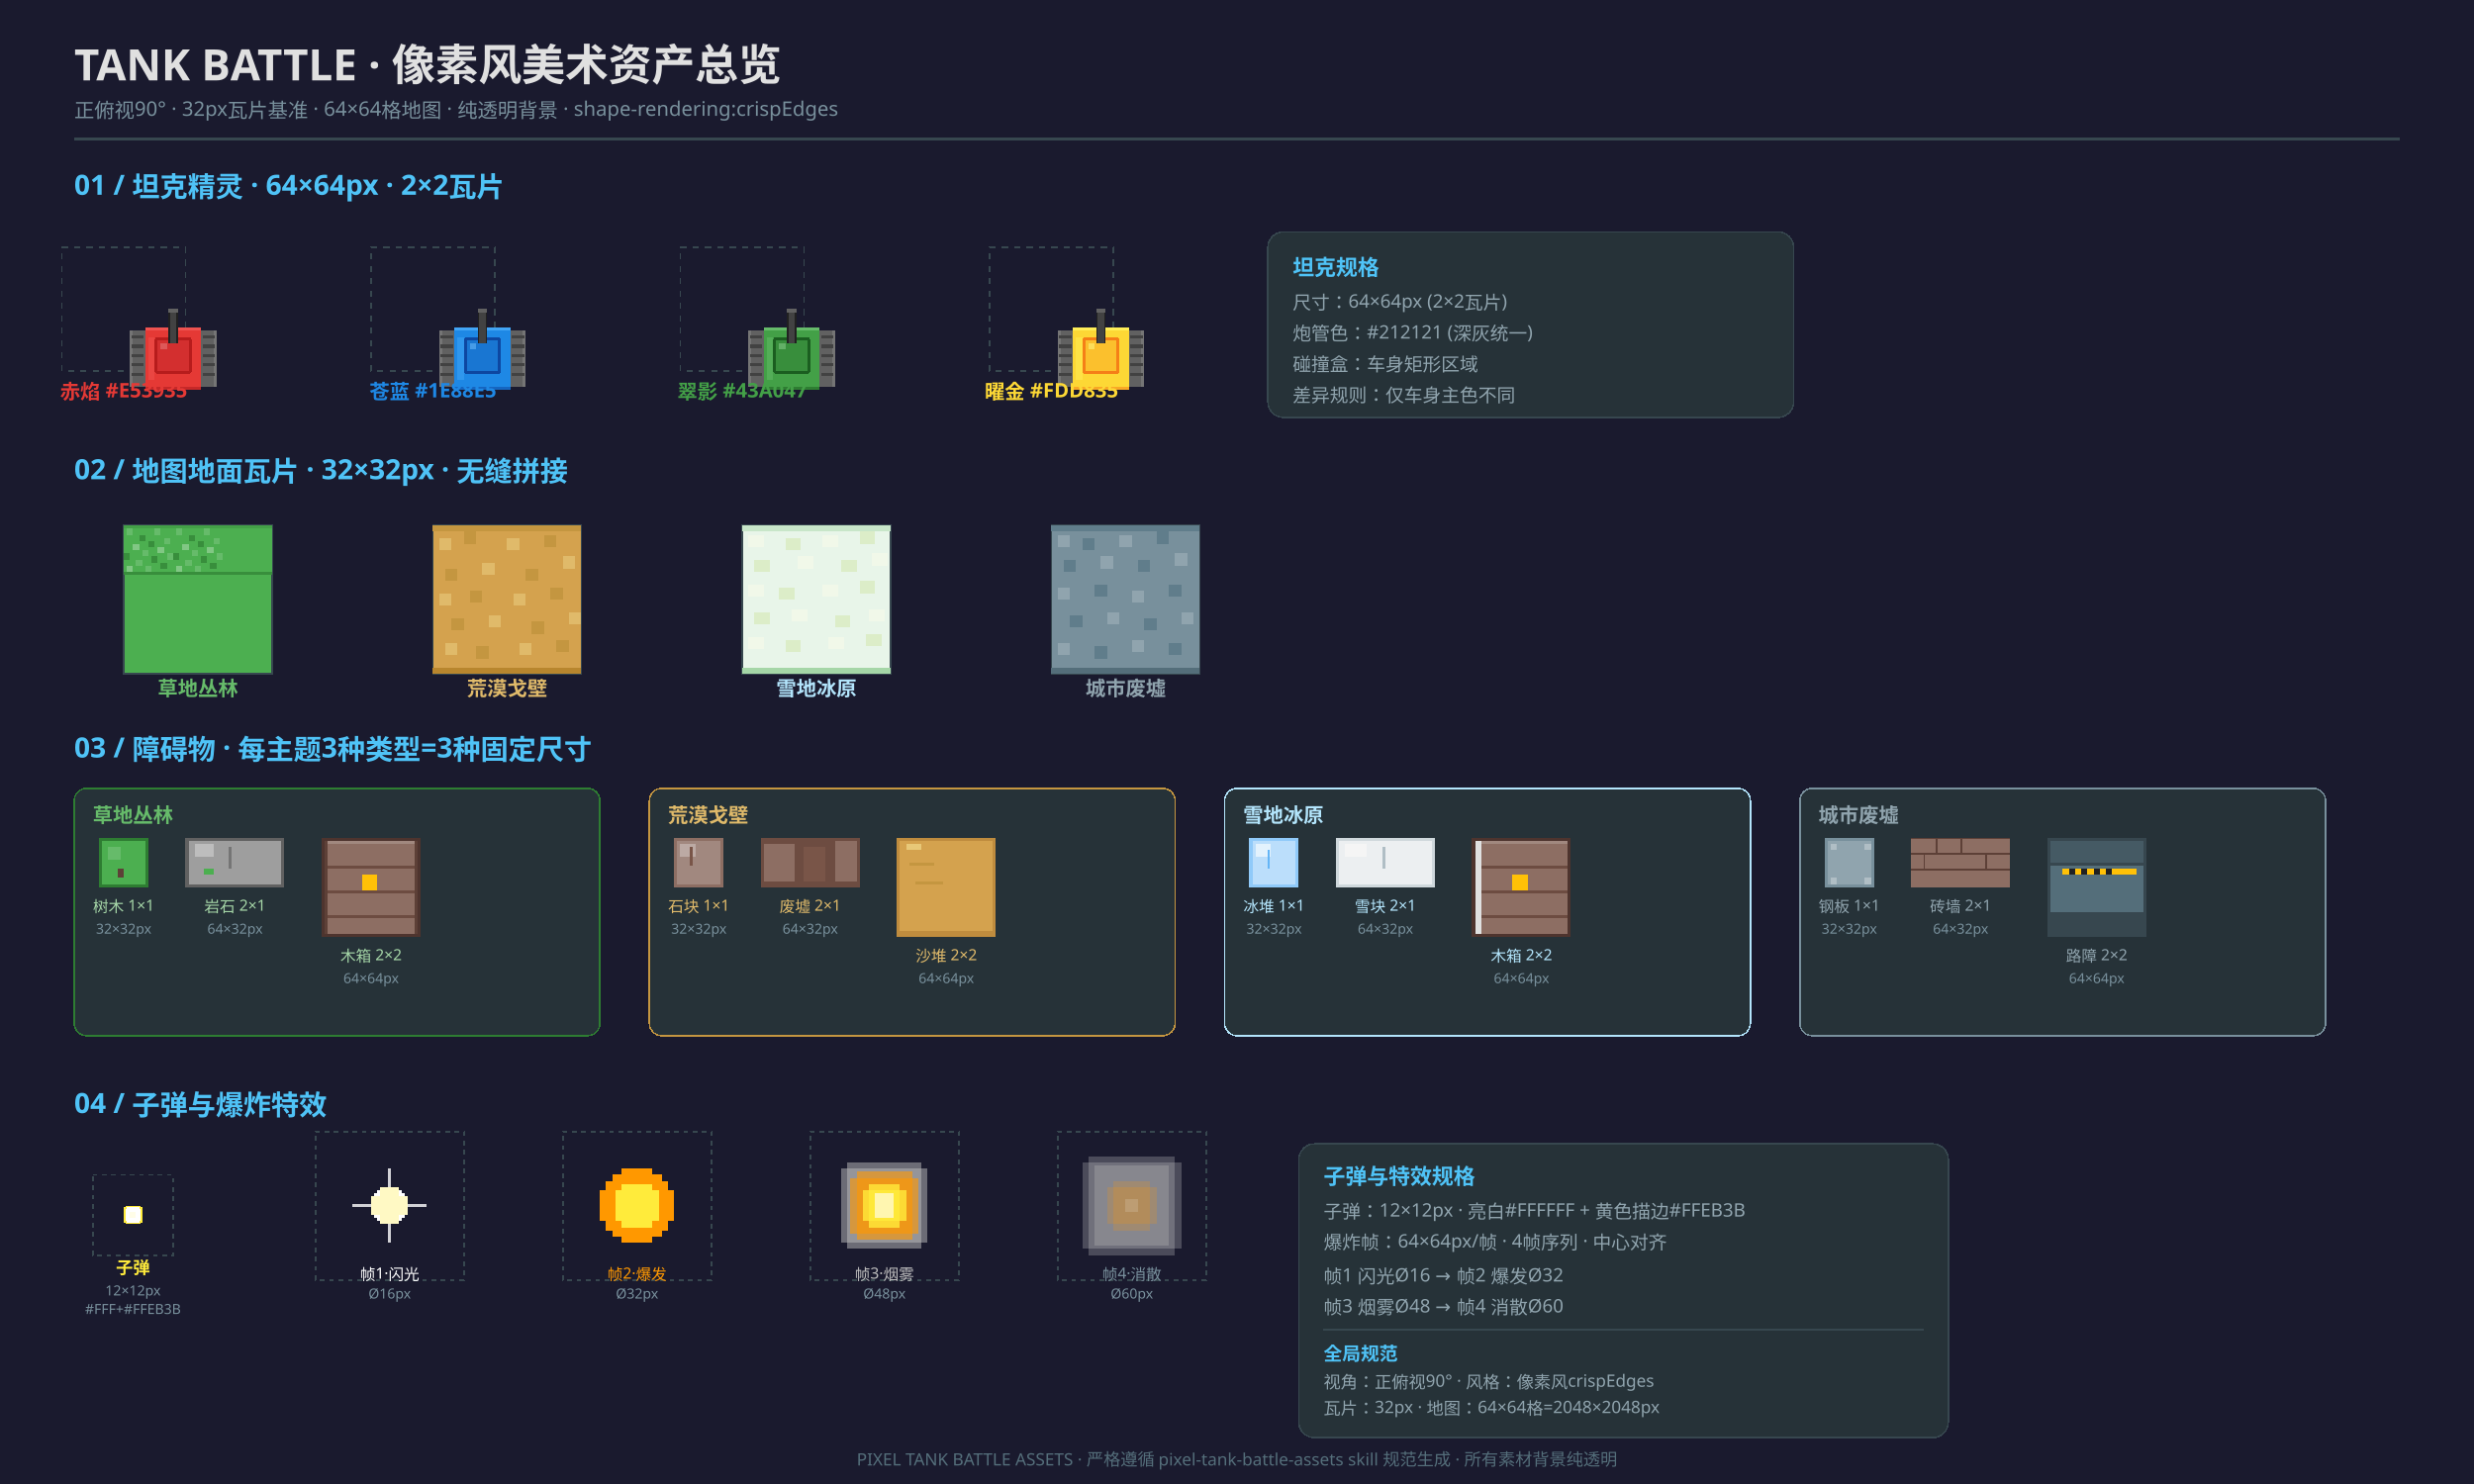
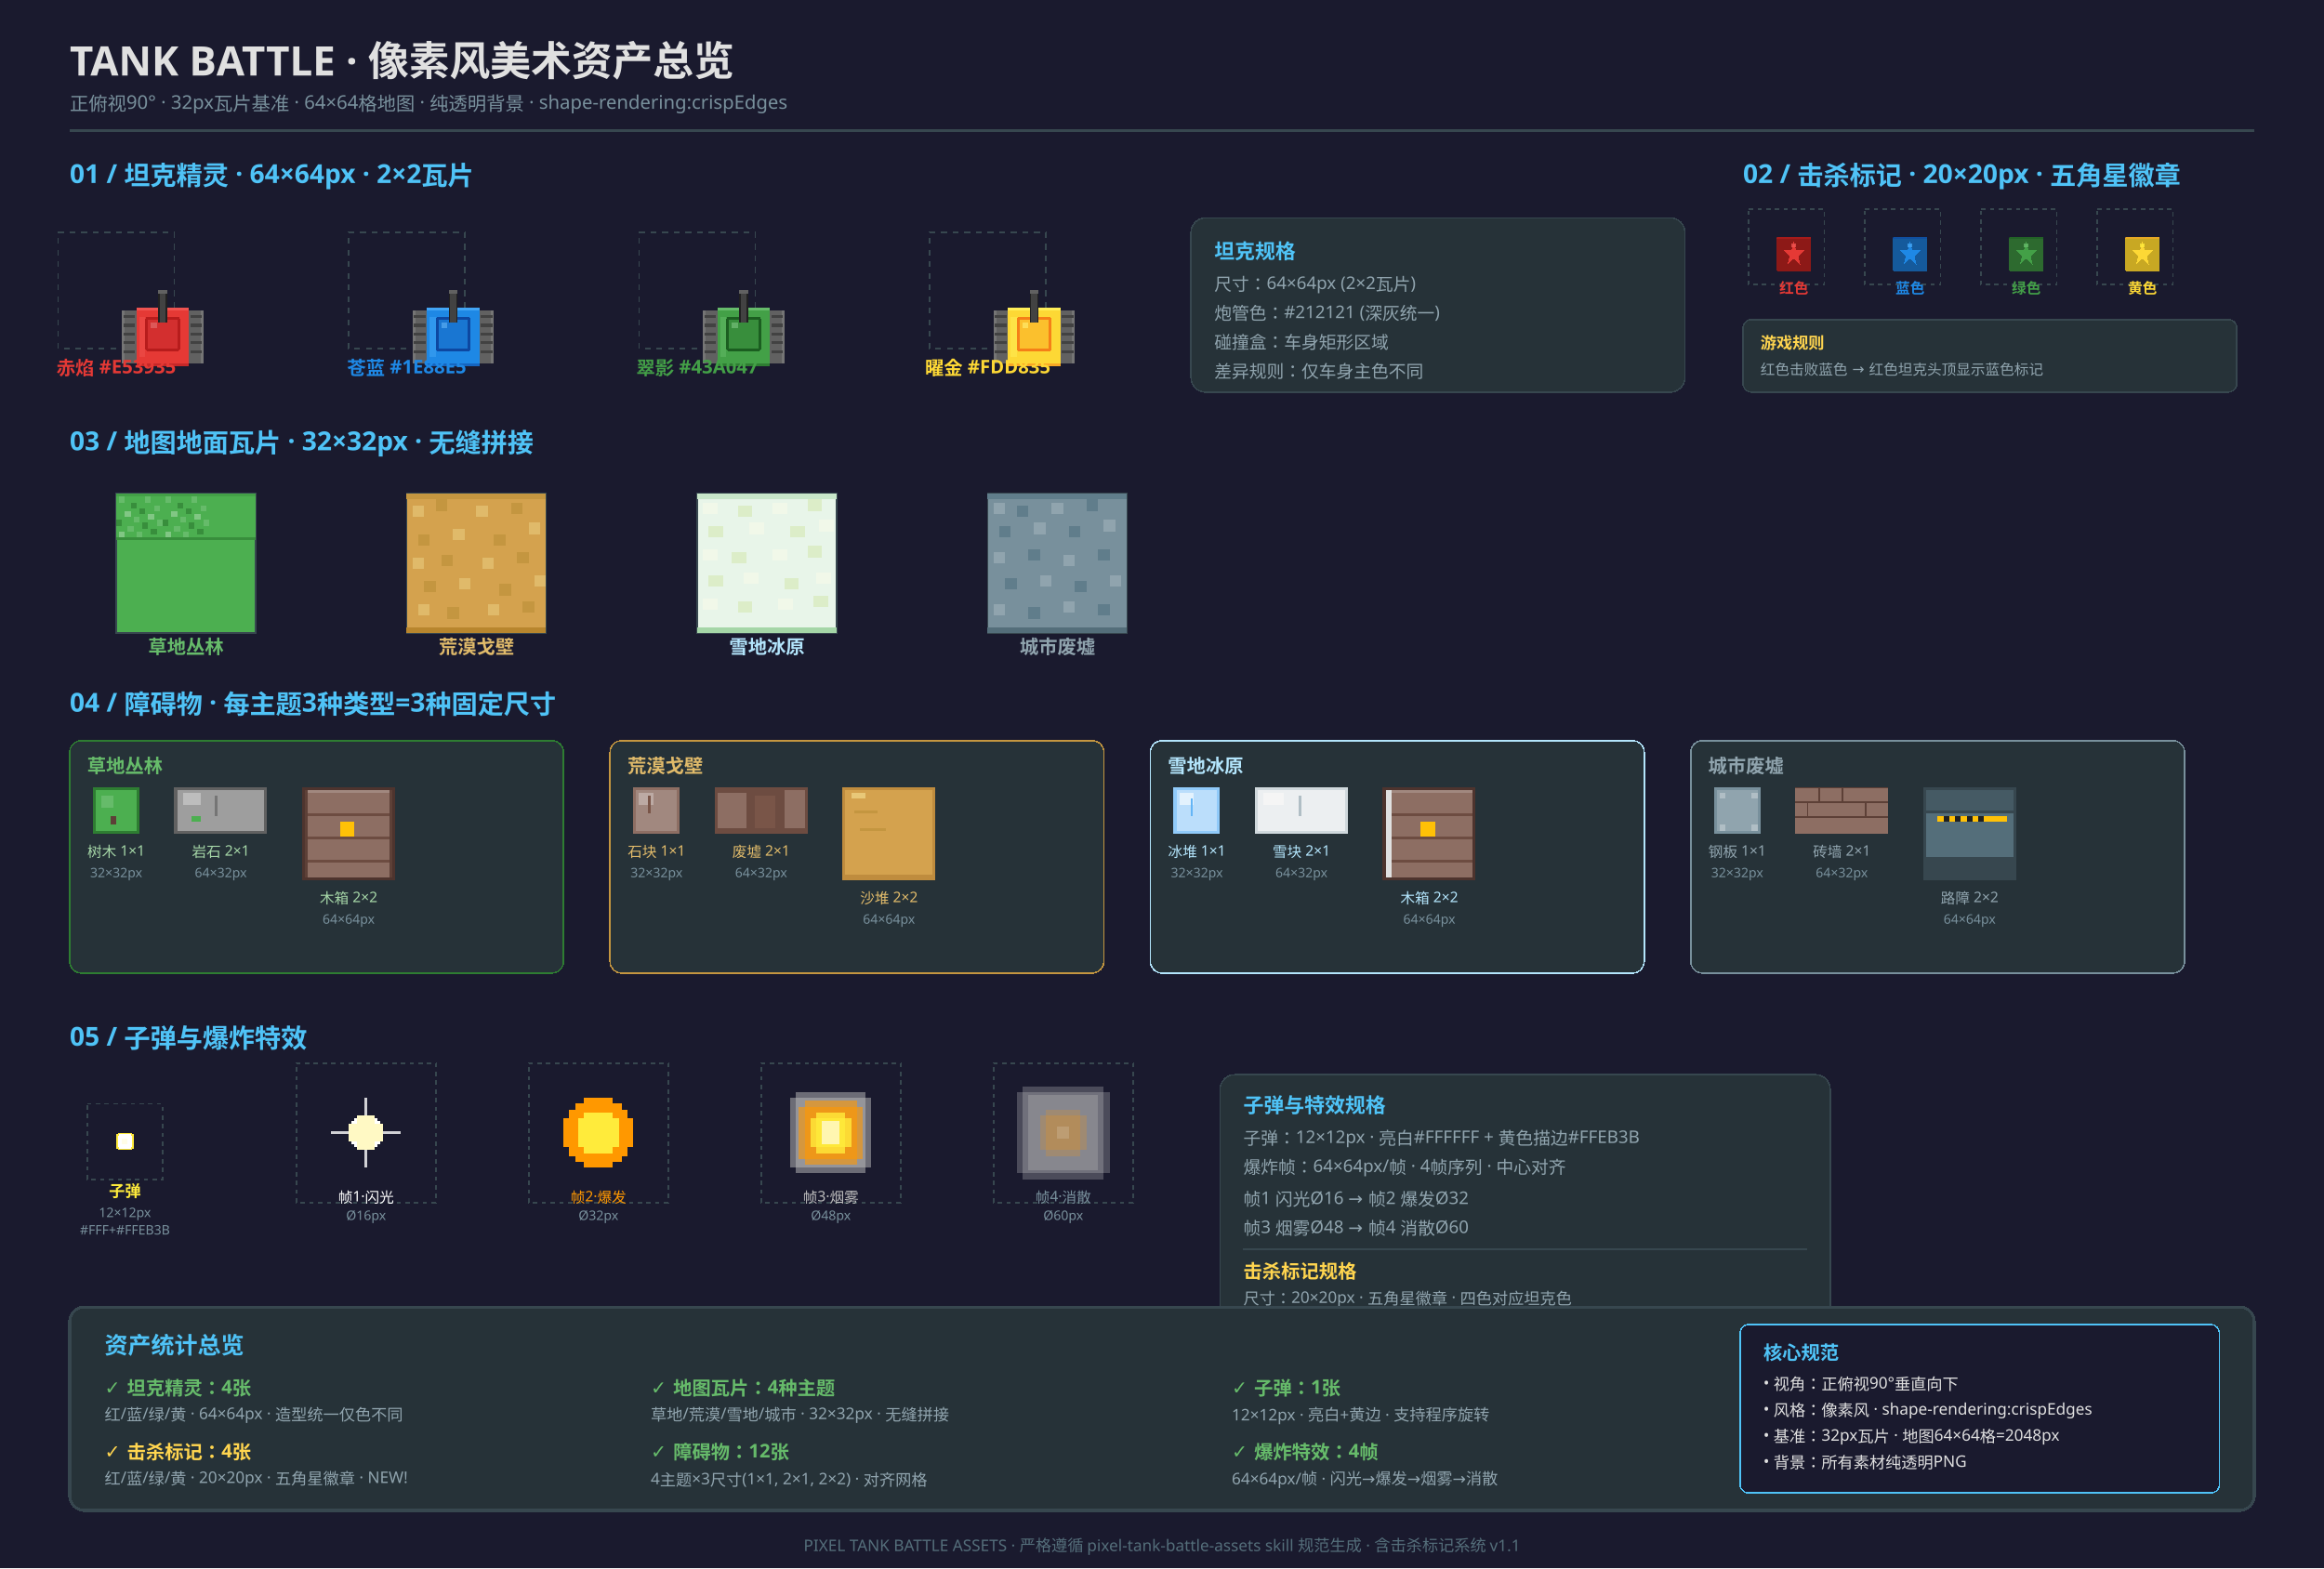
- <svg xmlns="http://www.w3.org/2000/svg" width="1600" height="960" viewBox="0 0 1600 960" font-family="PingFang SC,Microsoft YaHei,sans-serif" shape-rendering="crispEdges">
+ <svg xmlns="http://www.w3.org/2000/svg" width="1600" height="1080" viewBox="0 0 1600 1080" font-family="PingFang SC,Microsoft YaHei,sans-serif" shape-rendering="crispEdges">
  <defs>
    <pattern id="checker" width="32" height="32" patternUnits="userSpaceOnUse">
      <rect width="16" height="16" fill="#1a1a2e" opacity="0.15" />
      <rect x="16" y="16" width="16" height="16" fill="#1a1a2e" opacity="0.15" />
    </pattern>
  </defs>
-   <rect width="1600" height="960" fill="#1a1a2e" />
-   <rect width="1600" height="960" fill="url(#checker)" />
+   <rect width="1600" height="1080" fill="#1a1a2e" />
+   <rect width="1600" height="1080" fill="url(#checker)" />
  <text x="48" y="52" fill="#e0e0e0" font-size="28" font-weight="700">TANK BATTLE · 像素风美术资产总览</text>
  <text x="48" y="76" fill="#78909C" font-size="13">正俯视90° · 32px瓦片基准 · 64×64格地图 · 纯透明背景 · shape-rendering:crispEdges</text>
  <line x1="48" y1="90" x2="1552" y2="90" stroke="#37474F" stroke-width="2" />
  <text x="48" y="126" fill="#4FC3F7" font-size="18" font-weight="700">01 / 坦克精灵 · 64×64px · 2×2瓦片</text>
  <g transform="translate(80,200)">
    <rect x="-40" y="-40" width="80" height="80" fill="none" stroke="#37474F" stroke-width="1" stroke-dasharray="4,4" />
    <rect x="4" y="14" width="10" height="36" fill="#616161" />
    <rect x="4" y="14" width="2" height="36" fill="#757575" />
    <rect x="5" y="17" width="8" height="2" fill="#424242" />
    <rect x="5" y="23" width="8" height="2" fill="#424242" />
    <rect x="5" y="29" width="8" height="2" fill="#424242" />
    <rect x="5" y="35" width="8" height="2" fill="#424242" />
    <rect x="5" y="41" width="8" height="2" fill="#424242" />
    <rect x="50" y="14" width="10" height="36" fill="#616161" />
    <rect x="58" y="14" width="2" height="36" fill="#757575" />
    <rect x="51" y="17" width="8" height="2" fill="#424242" />
    <rect x="51" y="23" width="8" height="2" fill="#424242" />
    <rect x="51" y="29" width="8" height="2" fill="#424242" />
    <rect x="51" y="35" width="8" height="2" fill="#424242" />
    <rect x="51" y="41" width="8" height="2" fill="#424242" />
    <rect x="14" y="12" width="36" height="40" fill="#E53935" />
    <rect x="14" y="12" width="36" height="2" fill="#EF5350" />
    <rect x="14" y="50" width="36" height="2" fill="#C62828" />
    <rect x="16" y="18" width="4" height="28" fill="#EF5350" opacity="0.5" />
    <rect x="20" y="18" width="24" height="24" fill="#B71C1C" rx="2" />
    <rect x="22" y="20" width="20" height="20" fill="#D32F2F" />
    <rect x="24" y="22" width="4" height="4" fill="#E57373" opacity="0.6" />
    <rect x="29" y="0" width="6" height="22" fill="#212121" />
    <rect x="30" y="0" width="4" height="22" fill="#424242" />
    <rect x="29" y="0" width="6" height="2" fill="#616161" />
    <text x="0" y="58" text-anchor="middle" fill="#E53935" font-size="13" font-weight="700">赤焰 #E53935</text>
  </g>
  <g transform="translate(280,200)">
    <rect x="-40" y="-40" width="80" height="80" fill="none" stroke="#37474F" stroke-width="1" stroke-dasharray="4,4" />
    <rect x="4" y="14" width="10" height="36" fill="#616161" />
    <rect x="4" y="14" width="2" height="36" fill="#757575" />
    <rect x="5" y="17" width="8" height="2" fill="#424242" />
    <rect x="5" y="23" width="8" height="2" fill="#424242" />
    <rect x="5" y="29" width="8" height="2" fill="#424242" />
    <rect x="5" y="35" width="8" height="2" fill="#424242" />
    <rect x="5" y="41" width="8" height="2" fill="#424242" />
    <rect x="50" y="14" width="10" height="36" fill="#616161" />
    <rect x="58" y="14" width="2" height="36" fill="#757575" />
    <rect x="51" y="17" width="8" height="2" fill="#424242" />
    <rect x="51" y="23" width="8" height="2" fill="#424242" />
    <rect x="51" y="29" width="8" height="2" fill="#424242" />
    <rect x="51" y="35" width="8" height="2" fill="#424242" />
    <rect x="51" y="41" width="8" height="2" fill="#424242" />
    <rect x="14" y="12" width="36" height="40" fill="#1E88E5" />
    <rect x="14" y="12" width="36" height="2" fill="#42A5F5" />
    <rect x="14" y="50" width="36" height="2" fill="#1565C0" />
    <rect x="16" y="18" width="4" height="28" fill="#42A5F5" opacity="0.5" />
    <rect x="20" y="18" width="24" height="24" fill="#0D47A1" rx="2" />
    <rect x="22" y="20" width="20" height="20" fill="#1976D2" />
    <rect x="24" y="22" width="4" height="4" fill="#64B5F6" opacity="0.6" />
    <rect x="29" y="0" width="6" height="22" fill="#212121" />
    <rect x="30" y="0" width="4" height="22" fill="#424242" />
    <rect x="29" y="0" width="6" height="2" fill="#616161" />
    <text x="0" y="58" text-anchor="middle" fill="#1E88E5" font-size="13" font-weight="700">苍蓝 #1E88E5</text>
  </g>
  <g transform="translate(480,200)">
    <rect x="-40" y="-40" width="80" height="80" fill="none" stroke="#37474F" stroke-width="1" stroke-dasharray="4,4" />
    <rect x="4" y="14" width="10" height="36" fill="#616161" />
    <rect x="4" y="14" width="2" height="36" fill="#757575" />
    <rect x="5" y="17" width="8" height="2" fill="#424242" />
    <rect x="5" y="23" width="8" height="2" fill="#424242" />
    <rect x="5" y="29" width="8" height="2" fill="#424242" />
    <rect x="5" y="35" width="8" height="2" fill="#424242" />
    <rect x="5" y="41" width="8" height="2" fill="#424242" />
    <rect x="50" y="14" width="10" height="36" fill="#616161" />
    <rect x="58" y="14" width="2" height="36" fill="#757575" />
    <rect x="51" y="17" width="8" height="2" fill="#424242" />
    <rect x="51" y="23" width="8" height="2" fill="#424242" />
    <rect x="51" y="29" width="8" height="2" fill="#424242" />
    <rect x="51" y="35" width="8" height="2" fill="#424242" />
    <rect x="51" y="41" width="8" height="2" fill="#424242" />
    <rect x="14" y="12" width="36" height="40" fill="#43A047" />
    <rect x="14" y="12" width="36" height="2" fill="#66BB6A" />
    <rect x="14" y="50" width="36" height="2" fill="#2E7D32" />
    <rect x="16" y="18" width="4" height="28" fill="#66BB6A" opacity="0.5" />
    <rect x="20" y="18" width="24" height="24" fill="#1B5E20" rx="2" />
    <rect x="22" y="20" width="20" height="20" fill="#388E3C" />
    <rect x="24" y="22" width="4" height="4" fill="#81C784" opacity="0.6" />
    <rect x="29" y="0" width="6" height="22" fill="#212121" />
    <rect x="30" y="0" width="4" height="22" fill="#424242" />
    <rect x="29" y="0" width="6" height="2" fill="#616161" />
    <text x="0" y="58" text-anchor="middle" fill="#43A047" font-size="13" font-weight="700">翠影 #43A047</text>
  </g>
  <g transform="translate(680,200)">
    <rect x="-40" y="-40" width="80" height="80" fill="none" stroke="#37474F" stroke-width="1" stroke-dasharray="4,4" />
    <rect x="4" y="14" width="10" height="36" fill="#616161" />
    <rect x="4" y="14" width="2" height="36" fill="#757575" />
    <rect x="5" y="17" width="8" height="2" fill="#424242" />
    <rect x="5" y="23" width="8" height="2" fill="#424242" />
    <rect x="5" y="29" width="8" height="2" fill="#424242" />
    <rect x="5" y="35" width="8" height="2" fill="#424242" />
    <rect x="5" y="41" width="8" height="2" fill="#424242" />
    <rect x="50" y="14" width="10" height="36" fill="#616161" />
    <rect x="58" y="14" width="2" height="36" fill="#757575" />
    <rect x="51" y="17" width="8" height="2" fill="#424242" />
    <rect x="51" y="23" width="8" height="2" fill="#424242" />
    <rect x="51" y="29" width="8" height="2" fill="#424242" />
    <rect x="51" y="35" width="8" height="2" fill="#424242" />
    <rect x="51" y="41" width="8" height="2" fill="#424242" />
    <rect x="14" y="12" width="36" height="40" fill="#FDD835" />
    <rect x="14" y="12" width="36" height="2" fill="#FFEE58" />
    <rect x="14" y="50" width="36" height="2" fill="#F9A825" />
    <rect x="16" y="18" width="4" height="28" fill="#FFEE58" opacity="0.5" />
    <rect x="20" y="18" width="24" height="24" fill="#F57F17" rx="2" />
    <rect x="22" y="20" width="20" height="20" fill="#FBC02D" />
    <rect x="24" y="22" width="4" height="4" fill="#FFF176" opacity="0.6" />
    <rect x="29" y="0" width="6" height="22" fill="#212121" />
    <rect x="30" y="0" width="4" height="22" fill="#424242" />
    <rect x="29" y="0" width="6" height="2" fill="#616161" />
    <text x="0" y="58" text-anchor="middle" fill="#FDD835" font-size="13" font-weight="700">曜金 #FDD835</text>
  </g>
  <g transform="translate(820,150)">
    <rect width="340" height="120" rx="10" fill="#263238" stroke="#37474F" />
    <text x="16" y="28" fill="#4FC3F7" font-size="14" font-weight="700">坦克规格</text>
    <text x="16" y="50" fill="#90A4AE" font-size="12">尺寸：64×64px (2×2瓦片)</text>
    <text x="16" y="70" fill="#90A4AE" font-size="12">炮管色：#212121 (深灰统一)</text>
    <text x="16" y="90" fill="#90A4AE" font-size="12">碰撞盒：车身矩形区域</text>
    <text x="16" y="110" fill="#90A4AE" font-size="12">差异规则：仅车身主色不同</text>
  </g>
-   <text x="48" y="310" fill="#4FC3F7" font-size="18" font-weight="700">02 / 地图地面瓦片 · 32×32px · 无缝拼接</text>
+   <text x="1200" y="126" fill="#4FC3F7" font-size="18" font-weight="700">02 / 击杀标记 · 20×20px · 五角星徽章</text>
+   <g transform="translate(1220,160)">
+     <rect x="-16" y="-16" width="52" height="52" fill="none" stroke="#37474F" stroke-width="1" stroke-dasharray="3,3" />
+     <g transform="scale(1.5)">
+       <rect x="2" y="2" width="16" height="16" fill="#8D1917" rx="1" />
+       <polygon points="10,4 11,8 15,8 12,11 13,15 10,12 7,15 8,11 5,8 9,8" fill="#E53935" />
+       <rect x="9" y="5" width="2" height="2" fill="#EF5350" opacity="0.8" />
+       <rect x="2" y="2" width="16" height="1" fill="#B71C1C" opacity="0.6" />
+     </g>
+     <text x="15" y="42" text-anchor="middle" fill="#E53935" font-size="10" font-weight="700">红色</text>
+   </g>
+   <g transform="translate(1300,160)">
+     <rect x="-16" y="-16" width="52" height="52" fill="none" stroke="#37474F" stroke-width="1" stroke-dasharray="3,3" />
+     <g transform="scale(1.5)">
+       <rect x="2" y="2" width="16" height="16" fill="#155A9C" rx="1" />
+       <polygon points="10,4 11,8 15,8 12,11 13,15 10,12 7,15 8,11 5,8 9,8" fill="#1E88E5" />
+       <rect x="9" y="5" width="2" height="2" fill="#42A5F5" opacity="0.8" />
+       <rect x="2" y="2" width="16" height="1" fill="#0D47A1" opacity="0.6" />
+     </g>
+     <text x="15" y="42" text-anchor="middle" fill="#1E88E5" font-size="10" font-weight="700">蓝色</text>
+   </g>
+   <g transform="translate(1380,160)">
+     <rect x="-16" y="-16" width="52" height="52" fill="none" stroke="#37474F" stroke-width="1" stroke-dasharray="3,3" />
+     <g transform="scale(1.5)">
+       <rect x="2" y="2" width="16" height="16" fill="#2D6A2F" rx="1" />
+       <polygon points="10,4 11,8 15,8 12,11 13,15 10,12 7,15 8,11 5,8 9,8" fill="#43A047" />
+       <rect x="9" y="5" width="2" height="2" fill="#66BB6A" opacity="0.8" />
+       <rect x="2" y="2" width="16" height="1" fill="#1B5E20" opacity="0.6" />
+     </g>
+     <text x="15" y="42" text-anchor="middle" fill="#43A047" font-size="10" font-weight="700">绿色</text>
+   </g>
+   <g transform="translate(1460,160)">
+     <rect x="-16" y="-16" width="52" height="52" fill="none" stroke="#37474F" stroke-width="1" stroke-dasharray="3,3" />
+     <g transform="scale(1.5)">
+       <rect x="2" y="2" width="16" height="16" fill="#C8A823" rx="1" />
+       <polygon points="10,4 11,8 15,8 12,11 13,15 10,12 7,15 8,11 5,8 9,8" fill="#FDD835" />
+       <rect x="9" y="5" width="2" height="2" fill="#FFEB3B" opacity="0.8" />
+       <rect x="2" y="2" width="16" height="1" fill="#F9A825" opacity="0.6" />
+     </g>
+     <text x="15" y="42" text-anchor="middle" fill="#FDD835" font-size="10" font-weight="700">黄色</text>
+   </g>
+   <g transform="translate(1200,220)">
+     <rect width="340" height="50" rx="6" fill="#263238" stroke="#37474F" />
+     <text x="12" y="20" fill="#FFD54F" font-size="11" font-weight="700">游戏规则</text>
+     <text x="12" y="38" fill="#90A4AE" font-size="10">红色击败蓝色 → 红色坦克头顶显示蓝色标记</text>
+   </g>
+   <text x="48" y="310" fill="#4FC3F7" font-size="18" font-weight="700">03 / 地图地面瓦片 · 32×32px · 无缝拼接</text>
  <g transform="translate(80,340)">
    <rect width="96" height="96" fill="#4CAF50" stroke="#37474F" stroke-width="1" />
    <rect x="0" y="0" width="32" height="32" fill="#4CAF50" />
    <rect x="0" y="0" width="32" height="2" fill="#43A047" />
    <rect x="0" y="30" width="32" height="2" fill="#388E3C" />
    <rect x="2" y="2" width="4" height="4" fill="#66BB6A" />
    <rect x="10" y="6" width="4" height="4" fill="#388E3C" />
    <rect x="20" y="2" width="4" height="4" fill="#66BB6A" />
    <rect x="6" y="12" width="4" height="4" fill="#81C784" />
    <rect x="16" y="10" width="4" height="4" fill="#388E3C" />
    <rect x="26" y="8" width="4" height="4" fill="#66BB6A" />
    <rect x="0" y="18" width="4" height="4" fill="#388E3C" />
    <rect x="12" y="16" width="4" height="4" fill="#66BB6A" />
    <rect x="22" y="14" width="4" height="4" fill="#81C784" />
    <rect x="8" y="22" width="4" height="4" fill="#66BB6A" />
    <rect x="18" y="20" width="4" height="4" fill="#388E3C" />
    <rect x="28" y="18" width="4" height="4" fill="#66BB6A" />
    <rect x="2" y="26" width="4" height="4" fill="#81C784" />
    <rect x="14" y="26" width="4" height="4" fill="#66BB6A" />
    <rect x="24" y="24" width="4" height="4" fill="#388E3C" />
    <rect x="32" y="0" width="32" height="32" fill="#4CAF50" />
    <rect x="32" y="0" width="32" height="2" fill="#43A047" />
    <rect x="32" y="30" width="32" height="2" fill="#388E3C" />
    <rect x="34" y="2" width="4" height="4" fill="#66BB6A" />
    <rect x="42" y="6" width="4" height="4" fill="#388E3C" />
    <rect x="52" y="2" width="4" height="4" fill="#66BB6A" />
    <rect x="38" y="12" width="4" height="4" fill="#81C784" />
    <rect x="48" y="10" width="4" height="4" fill="#388E3C" />
    <rect x="58" y="8" width="4" height="4" fill="#66BB6A" />
    <rect x="32" y="18" width="4" height="4" fill="#388E3C" />
    <rect x="44" y="16" width="4" height="4" fill="#66BB6A" />
    <rect x="54" y="14" width="4" height="4" fill="#81C784" />
    <rect x="40" y="22" width="4" height="4" fill="#66BB6A" />
    <rect x="50" y="20" width="4" height="4" fill="#388E3C" />
    <rect x="60" y="18" width="4" height="4" fill="#66BB6A" />
    <rect x="34" y="26" width="4" height="4" fill="#81C784" />
    <rect x="46" y="26" width="4" height="4" fill="#66BB6A" />
    <rect x="56" y="24" width="4" height="4" fill="#388E3C" />
    <rect x="64" y="0" width="32" height="32" fill="#4CAF50" />
    <rect x="64" y="0" width="32" height="2" fill="#43A047" />
    <rect x="64" y="30" width="32" height="2" fill="#388E3C" />
    <text x="48" y="110" text-anchor="middle" fill="#66BB6A" font-size="13" font-weight="700">草地丛林</text>
  </g>
  <g transform="translate(280,340)">
    <rect width="96" height="96" fill="#D4A24E" stroke="#37474F" stroke-width="1" />
    <rect x="0" y="0" width="96" height="4" fill="#C49640" />
    <rect x="0" y="92" width="96" height="4" fill="#B8862E" />
    <rect x="4" y="8" width="8" height="8" fill="#E0BA6A" />
    <rect x="20" y="4" width="8" height="8" fill="#C49640" />
    <rect x="48" y="8" width="8" height="8" fill="#E0BA6A" />
    <rect x="72" y="6" width="8" height="8" fill="#C49640" />
    <rect x="8" y="28" width="8" height="8" fill="#C49640" />
    <rect x="32" y="24" width="8" height="8" fill="#E0BA6A" />
    <rect x="60" y="28" width="8" height="8" fill="#C49640" />
    <rect x="84" y="20" width="8" height="8" fill="#E0BA6A" />
    <rect x="4" y="44" width="8" height="8" fill="#E0BA6A" />
    <rect x="24" y="42" width="8" height="8" fill="#C49640" />
    <rect x="52" y="44" width="8" height="8" fill="#E0BA6A" />
    <rect x="76" y="40" width="8" height="8" fill="#C49640" />
    <rect x="12" y="60" width="8" height="8" fill="#C49640" />
    <rect x="36" y="58" width="8" height="8" fill="#E0BA6A" />
    <rect x="64" y="62" width="8" height="8" fill="#C49640" />
    <rect x="88" y="56" width="8" height="8" fill="#E0BA6A" />
    <rect x="8" y="76" width="8" height="8" fill="#E0BA6A" />
    <rect x="28" y="78" width="8" height="8" fill="#C49640" />
    <rect x="56" y="76" width="8" height="8" fill="#E0BA6A" />
    <rect x="80" y="74" width="8" height="8" fill="#C49640" />
    <text x="48" y="110" text-anchor="middle" fill="#E0BA6A" font-size="13" font-weight="700">荒漠戈壁</text>
  </g>
  <g transform="translate(480,340)">
    <rect width="96" height="96" fill="#E8F5E9" stroke="#37474F" stroke-width="1" />
    <rect x="0" y="0" width="96" height="4" fill="#C8E6C9" />
    <rect x="0" y="92" width="96" height="4" fill="#A5D6A7" />
    <rect x="4" y="6" width="10" height="8" fill="#F1F8E9" />
    <rect x="28" y="8" width="10" height="8" fill="#DCEDC8" />
    <rect x="52" y="6" width="10" height="8" fill="#F1F8E9" />
    <rect x="76" y="4" width="10" height="8" fill="#DCEDC8" />
    <rect x="8" y="22" width="10" height="8" fill="#DCEDC8" />
    <rect x="36" y="20" width="10" height="8" fill="#F1F8E9" />
    <rect x="64" y="22" width="10" height="8" fill="#DCEDC8" />
    <rect x="84" y="18" width="10" height="8" fill="#F1F8E9" />
    <rect x="4" y="38" width="10" height="8" fill="#F1F8E9" />
    <rect x="24" y="40" width="10" height="8" fill="#DCEDC8" />
    <rect x="52" y="38" width="10" height="8" fill="#F1F8E9" />
    <rect x="76" y="36" width="10" height="8" fill="#DCEDC8" />
    <rect x="8" y="56" width="10" height="8" fill="#DCEDC8" />
    <rect x="32" y="54" width="10" height="8" fill="#F1F8E9" />
    <rect x="60" y="58" width="10" height="8" fill="#DCEDC8" />
    <rect x="82" y="54" width="10" height="8" fill="#F1F8E9" />
    <rect x="4" y="72" width="10" height="8" fill="#F1F8E9" />
    <rect x="28" y="74" width="10" height="8" fill="#DCEDC8" />
    <rect x="56" y="72" width="10" height="8" fill="#F1F8E9" />
    <rect x="80" y="70" width="10" height="8" fill="#DCEDC8" />
    <text x="48" y="110" text-anchor="middle" fill="#B3E5FC" font-size="13" font-weight="700">雪地冰原</text>
  </g>
  <g transform="translate(680,340)">
    <rect width="96" height="96" fill="#78909C" stroke="#37474F" stroke-width="1" />
    <rect x="0" y="0" width="96" height="4" fill="#607D8B" />
    <rect x="0" y="92" width="96" height="4" fill="#546E7A" />
    <rect x="4" y="6" width="8" height="8" fill="#90A4AE" />
    <rect x="20" y="8" width="8" height="8" fill="#607D8B" />
    <rect x="44" y="6" width="8" height="8" fill="#90A4AE" />
    <rect x="68" y="4" width="8" height="8" fill="#607D8B" />
    <rect x="8" y="22" width="8" height="8" fill="#607D8B" />
    <rect x="32" y="20" width="8" height="8" fill="#90A4AE" />
    <rect x="56" y="22" width="8" height="8" fill="#607D8B" />
    <rect x="80" y="18" width="8" height="8" fill="#90A4AE" />
    <rect x="4" y="40" width="8" height="8" fill="#90A4AE" />
    <rect x="28" y="38" width="8" height="8" fill="#607D8B" />
    <rect x="52" y="42" width="8" height="8" fill="#90A4AE" />
    <rect x="76" y="38" width="8" height="8" fill="#607D8B" />
    <rect x="12" y="58" width="8" height="8" fill="#607D8B" />
    <rect x="36" y="56" width="8" height="8" fill="#90A4AE" />
    <rect x="60" y="60" width="8" height="8" fill="#607D8B" />
    <rect x="84" y="56" width="8" height="8" fill="#90A4AE" />
    <rect x="4" y="76" width="8" height="8" fill="#90A4AE" />
    <rect x="28" y="78" width="8" height="8" fill="#607D8B" />
    <rect x="52" y="74" width="8" height="8" fill="#90A4AE" />
    <rect x="76" y="76" width="8" height="8" fill="#607D8B" />
    <text x="48" y="110" text-anchor="middle" fill="#90A4AE" font-size="13" font-weight="700">城市废墟</text>
  </g>
-   <text x="48" y="490" fill="#4FC3F7" font-size="18" font-weight="700">03 / 障碍物 · 每主题3种类型=3种固定尺寸</text>
+   <text x="48" y="490" fill="#4FC3F7" font-size="18" font-weight="700">04 / 障碍物 · 每主题3种类型=3种固定尺寸</text>
  <g transform="translate(48,510)">
    <rect width="340" height="160" rx="8" fill="#263238" stroke="#2E7D32" stroke-width="1" />
    <text x="12" y="22" fill="#66BB6A" font-size="13" font-weight="700">草地丛林</text>
    <rect x="16" y="32" width="32" height="32" fill="#2E7D32" />
    <rect x="18" y="34" width="28" height="28" fill="#4CAF50" />
    <rect x="22" y="38" width="8" height="8" fill="#66BB6A" />
    <rect x="28" y="52" width="4" height="6" fill="#5D4037" />
    <text x="32" y="80" text-anchor="middle" fill="#A5D6A7" font-size="10">树木 1×1</text>
    <text x="32" y="94" text-anchor="middle" fill="#78909C" font-size="9">32×32px</text>
    <rect x="72" y="32" width="64" height="32" fill="#616161" />
    <rect x="74" y="34" width="60" height="28" fill="#9E9E9E" />
    <rect x="78" y="36" width="12" height="8" fill="#BDBDBD" />
    <rect x="100" y="38" width="2" height="14" fill="#757575" />
    <rect x="84" y="52" width="6" height="4" fill="#4CAF50" />
    <text x="104" y="80" text-anchor="middle" fill="#A5D6A7" font-size="10">岩石 2×1</text>
    <text x="104" y="94" text-anchor="middle" fill="#78909C" font-size="9">64×32px</text>
    <rect x="160" y="32" width="64" height="64" fill="#4E342E" />
    <rect x="162" y="34" width="60" height="60" fill="#8D6E63" />
    <rect x="162" y="34" width="60" height="2" fill="#A1887F" />
    <rect x="162" y="50" width="60" height="2" fill="#6D4C41" />
    <rect x="162" y="66" width="60" height="2" fill="#6D4C41" />
    <rect x="162" y="82" width="60" height="2" fill="#6D4C41" />
    <rect x="162" y="34" width="2" height="60" fill="#5D4037" />
    <rect x="220" y="34" width="2" height="60" fill="#5D4037" />
    <rect x="186" y="56" width="10" height="10" fill="#FFC107" />
    <text x="192" y="112" text-anchor="middle" fill="#A5D6A7" font-size="10">木箱 2×2</text>
    <text x="192" y="126" text-anchor="middle" fill="#78909C" font-size="9">64×64px</text>
  </g>
  <g transform="translate(420,510)">
    <rect width="340" height="160" rx="8" fill="#263238" stroke="#C49640" stroke-width="1" />
    <text x="12" y="22" fill="#E0BA6A" font-size="13" font-weight="700">荒漠戈壁</text>
    <rect x="16" y="32" width="32" height="32" fill="#8D6E63" />
    <rect x="18" y="34" width="28" height="28" fill="#A1887F" />
    <rect x="20" y="36" width="10" height="8" fill="#BCAAA4" />
    <rect x="26" y="38" width="2" height="12" fill="#795548" />
    <text x="32" y="80" text-anchor="middle" fill="#E0BA6A" font-size="10">石块 1×1</text>
    <text x="32" y="94" text-anchor="middle" fill="#78909C" font-size="9">32×32px</text>
    <rect x="72" y="32" width="64" height="32" fill="#6D4C41" />
    <rect x="74" y="36" width="20" height="24" fill="#8D6E63" />
    <rect x="100" y="38" width="14" height="22" fill="#795548" />
    <rect x="120" y="34" width="14" height="26" fill="#8D6E63" />
    <text x="104" y="80" text-anchor="middle" fill="#E0BA6A" font-size="10">废墟 2×1</text>
    <text x="104" y="94" text-anchor="middle" fill="#78909C" font-size="9">64×32px</text>
    <rect x="160" y="32" width="64" height="64" fill="#BF8C3E" />
    <rect x="162" y="34" width="60" height="58" fill="#D4A24E" />
    <rect x="166" y="36" width="10" height="4" fill="#E8C878" />
    <rect x="168" y="48" width="16" height="2" fill="#C49640" />
    <rect x="172" y="60" width="18" height="2" fill="#C49640" />
    <text x="192" y="112" text-anchor="middle" fill="#E0BA6A" font-size="10">沙堆 2×2</text>
    <text x="192" y="126" text-anchor="middle" fill="#78909C" font-size="9">64×64px</text>
  </g>
  <g transform="translate(792,510)">
    <rect width="340" height="160" rx="8" fill="#263238" stroke="#B3E5FC" stroke-width="1" />
    <text x="12" y="22" fill="#B3E5FC" font-size="13" font-weight="700">雪地冰原</text>
    <rect x="16" y="32" width="32" height="32" fill="#90CAF9" />
    <rect x="18" y="34" width="28" height="28" fill="#BBDEFB" />
    <rect x="20" y="36" width="10" height="8" fill="#E3F2FD" />
    <rect x="28" y="40" width="1" height="12" fill="#64B5F6" />
    <text x="32" y="80" text-anchor="middle" fill="#B3E5FC" font-size="10">冰堆 1×1</text>
    <text x="32" y="94" text-anchor="middle" fill="#78909C" font-size="9">32×32px</text>
    <rect x="72" y="32" width="64" height="32" fill="#CFD8DC" />
    <rect x="74" y="34" width="60" height="28" fill="#ECEFF1" />
    <rect x="78" y="36" width="14" height="8" fill="#F5F5F5" />
    <rect x="102" y="38" width="2" height="14" fill="#B0BEC5" />
    <text x="104" y="80" text-anchor="middle" fill="#B3E5FC" font-size="10">雪块 2×1</text>
    <text x="104" y="94" text-anchor="middle" fill="#78909C" font-size="9">64×32px</text>
    <rect x="160" y="32" width="64" height="64" fill="#4E342E" />
    <rect x="162" y="34" width="60" height="60" fill="#8D6E63" />
    <rect x="162" y="34" width="60" height="2" fill="#A1887F" />
    <rect x="162" y="50" width="60" height="2" fill="#6D4C41" />
    <rect x="162" y="66" width="60" height="2" fill="#6D4C41" />
    <rect x="162" y="82" width="60" height="2" fill="#6D4C41" />
    <rect x="162" y="34" width="4" height="60" fill="#E0E0E0" />
    <rect x="186" y="56" width="10" height="10" fill="#FFC107" />
    <text x="192" y="112" text-anchor="middle" fill="#B3E5FC" font-size="10">木箱 2×2</text>
    <text x="192" y="126" text-anchor="middle" fill="#78909C" font-size="9">64×64px</text>
  </g>
  <g transform="translate(1164,510)">
    <rect width="340" height="160" rx="8" fill="#263238" stroke="#78909C" stroke-width="1" />
    <text x="12" y="22" fill="#90A4AE" font-size="13" font-weight="700">城市废墟</text>
    <rect x="16" y="32" width="32" height="32" fill="#78909C" />
    <rect x="18" y="34" width="28" height="28" fill="#90A4AE" />
    <rect x="20" y="36" width="4" height="4" fill="#B0BEC5" />
    <rect x="42" y="36" width="4" height="4" fill="#B0BEC5" />
    <rect x="20" y="58" width="4" height="4" fill="#B0BEC5" />
    <rect x="42" y="58" width="4" height="4" fill="#B0BEC5" />
    <text x="32" y="80" text-anchor="middle" fill="#90A4AE" font-size="10">钢板 1×1</text>
    <text x="32" y="94" text-anchor="middle" fill="#78909C" font-size="9">32×32px</text>
    <rect x="72" y="32" width="64" height="32" fill="#8D6E63" />
    <rect x="72" y="32" width="64" height="1" fill="#5D4037" />
    <rect x="72" y="42" width="64" height="1" fill="#5D4037" />
    <rect x="72" y="52" width="64" height="1" fill="#5D4037" />
    <rect x="88" y="33" width="1" height="9" fill="#5D4037" />
    <rect x="104" y="33" width="1" height="9" fill="#5D4037" />
    <rect x="120" y="43" width="1" height="9" fill="#5D4037" />
    <rect x="80" y="43" width="1" height="9" fill="#5D4037" />
    <text x="104" y="80" text-anchor="middle" fill="#90A4AE" font-size="10">砖墙 2×1</text>
    <text x="104" y="94" text-anchor="middle" fill="#78909C" font-size="9">64×32px</text>
    <rect x="160" y="32" width="64" height="64" fill="#37474F" />
    <rect x="162" y="34" width="60" height="14" fill="#455A64" />
    <rect x="162" y="50" width="60" height="30" fill="#546E7A" />
    <rect x="170" y="52" width="48" height="4" fill="#FFC107" />
    <rect x="174" y="52" width="4" height="4" fill="#212121" />
    <rect x="182" y="52" width="4" height="4" fill="#212121" />
    <rect x="190" y="52" width="4" height="4" fill="#212121" />
    <rect x="198" y="52" width="4" height="4" fill="#212121" />
    <text x="192" y="112" text-anchor="middle" fill="#90A4AE" font-size="10">路障 2×2</text>
    <text x="192" y="126" text-anchor="middle" fill="#78909C" font-size="9">64×64px</text>
  </g>
-   <text x="48" y="720" fill="#4FC3F7" font-size="18" font-weight="700">04 / 子弹与爆炸特效</text>
+   <text x="48" y="720" fill="#4FC3F7" font-size="18" font-weight="700">05 / 子弹与爆炸特效</text>
  <g transform="translate(80,780)">
    <rect x="-20" y="-20" width="52" height="52" fill="none" stroke="#37474F" stroke-width="1" stroke-dasharray="3,3" />
    <rect x="1" y="0" width="10" height="1" fill="#FFEB3B" />
    <rect x="0" y="1" width="1" height="10" fill="#FFEB3B" />
    <rect x="11" y="1" width="1" height="10" fill="#FFEB3B" />
    <rect x="1" y="11" width="10" height="1" fill="#FFEB3B" />
    <rect x="1" y="1" width="1" height="1" fill="#FFEB3B" />
    <rect x="10" y="1" width="1" height="1" fill="#FFEB3B" />
    <rect x="1" y="10" width="1" height="1" fill="#FFEB3B" />
    <rect x="10" y="10" width="1" height="1" fill="#FFEB3B" />
    <rect x="2" y="1" width="8" height="10" fill="#FFFFFF" />
    <rect x="1" y="2" width="10" height="8" fill="#FFFFFF" />
    <rect x="4" y="4" width="4" height="4" fill="#FFFDE7" />
    <text x="6" y="44" text-anchor="middle" fill="#FFEB3B" font-size="11" font-weight="700">子弹</text>
    <text x="6" y="58" text-anchor="middle" fill="#78909C" font-size="9">12×12px</text>
    <text x="6" y="70" text-anchor="middle" fill="#78909C" font-size="9">#FFF+#FFEB3B</text>
  </g>
  <g transform="translate(220,748)">
    <rect x="-16" y="-16" width="96" height="96" fill="none" stroke="#37474F" stroke-width="1" stroke-dasharray="3,3" />
    <rect x="24" y="22" width="16" height="20" fill="#FFFFFF" />
    <rect x="22" y="24" width="20" height="16" fill="#FFFFFF" />
    <rect x="20" y="26" width="24" height="12" fill="#FFF9C4" />
    <rect x="26" y="20" width="12" height="24" fill="#FFF9C4" />
    <rect x="31" y="8" width="2" height="12" fill="#FFFFFF" opacity="0.8" />
    <rect x="31" y="44" width="2" height="12" fill="#FFFFFF" opacity="0.8" />
    <rect x="8" y="31" width="12" height="2" fill="#FFFFFF" opacity="0.8" />
    <rect x="44" y="31" width="12" height="2" fill="#FFFFFF" opacity="0.8" />
    <text x="32" y="80" text-anchor="middle" fill="#FFFFFF" font-size="10">帧1·闪光</text>
    <text x="32" y="92" text-anchor="middle" fill="#78909C" font-size="9">Ø16px</text>
  </g>
  <g transform="translate(380,748)">
    <rect x="-16" y="-16" width="96" height="96" fill="none" stroke="#37474F" stroke-width="1" stroke-dasharray="3,3" />
    <rect x="16" y="12" width="32" height="40" fill="#FF9800" />
    <rect x="12" y="16" width="40" height="32" fill="#FF9800" />
    <rect x="8" y="22" width="48" height="20" fill="#FF9800" />
    <rect x="22" y="8" width="20" height="48" fill="#FF9800" />
    <rect x="24" y="20" width="16" height="24" fill="#FFFFFF" />
    <rect x="20" y="24" width="24" height="16" fill="#FFFFFF" />
    <rect x="18" y="22" width="28" height="20" fill="#FFEB3B" />
    <rect x="22" y="18" width="20" height="28" fill="#FFEB3B" />
    <text x="32" y="80" text-anchor="middle" fill="#FF9800" font-size="10">帧2·爆发</text>
    <text x="32" y="92" text-anchor="middle" fill="#78909C" font-size="9">Ø32px</text>
  </g>
  <g transform="translate(540,748)">
    <rect x="-16" y="-16" width="96" height="96" fill="none" stroke="#37474F" stroke-width="1" stroke-dasharray="3,3" />
    <rect x="8" y="4" width="48" height="56" fill="#BDBDBD" opacity="0.5" />
    <rect x="4" y="8" width="56" height="48" fill="#BDBDBD" opacity="0.5" />
    <rect x="14" y="10" width="36" height="44" fill="#FF9800" opacity="0.6" />
    <rect x="10" y="14" width="44" height="36" fill="#FF9800" opacity="0.6" />
    <rect x="22" y="18" width="20" height="28" fill="#FFEB3B" opacity="0.8" />
    <rect x="18" y="22" width="28" height="20" fill="#FFEB3B" opacity="0.8" />
    <rect x="26" y="24" width="12" height="16" fill="#FFFFFF" opacity="0.6" />
    <text x="32" y="80" text-anchor="middle" fill="#BDBDBD" font-size="10">帧3·烟雾</text>
    <text x="32" y="92" text-anchor="middle" fill="#78909C" font-size="9">Ø48px</text>
  </g>
  <g transform="translate(700,748)">
    <rect x="-16" y="-16" width="96" height="96" fill="none" stroke="#37474F" stroke-width="1" stroke-dasharray="3,3" />
    <rect x="4" y="0" width="56" height="64" fill="#E0E0E0" opacity="0.25" />
    <rect x="0" y="4" width="64" height="56" fill="#E0E0E0" opacity="0.25" />
    <rect x="8" y="6" width="48" height="52" fill="#BDBDBD" opacity="0.3" />
    <rect x="20" y="16" width="24" height="32" fill="#FF9800" opacity="0.2" />
    <rect x="16" y="20" width="32" height="24" fill="#FF9800" opacity="0.2" />
    <rect x="28" y="28" width="8" height="8" fill="#FFFFFF" opacity="0.15" />
    <text x="32" y="80" text-anchor="middle" fill="#78909C" font-size="10">帧4·消散</text>
    <text x="32" y="92" text-anchor="middle" fill="#78909C" font-size="9">Ø60px</text>
  </g>
  <g transform="translate(840,740)">
-     <rect width="420" height="190" rx="10" fill="#263238" stroke="#37474F" />
+     <rect width="420" height="230" rx="10" fill="#263238" stroke="#37474F" />
    <text x="16" y="26" fill="#4FC3F7" font-size="14" font-weight="700">子弹与特效规格</text>
    <text x="16" y="48" fill="#90A4AE" font-size="12">子弹：12×12px · 亮白#FFFFFF + 黄色描边#FFEB3B</text>
    <text x="16" y="68" fill="#90A4AE" font-size="12">爆炸帧：64×64px/帧 · 4帧序列 · 中心对齐</text>
    <text x="16" y="90" fill="#90A4AE" font-size="12">帧1 闪光Ø16 → 帧2 爆发Ø32</text>
    <text x="16" y="110" fill="#90A4AE" font-size="12">帧3 烟雾Ø48 → 帧4 消散Ø60</text>
    <line x1="16" y1="120" x2="404" y2="120" stroke="#37474F" />
-     <text x="16" y="140" fill="#4FC3F7" font-size="12" font-weight="700">全局规范</text>
-     <text x="16" y="158" fill="#90A4AE" font-size="11">视角：正俯视90° · 风格：像素风crispEdges</text>
-     <text x="16" y="175" fill="#90A4AE" font-size="11">瓦片：32px · 地图：64×64格=2048×2048px</text>
-   </g>
-   <text x="800" y="948" text-anchor="middle" fill="#546E7A" font-size="11">PIXEL TANK BATTLE ASSETS · 严格遵循 pixel-tank-battle-assets skill 规范生成 · 所有素材背景纯透明</text>
+     <text x="16" y="140" fill="#FFD54F" font-size="13" font-weight="700">击杀标记规格</text>
+     <text x="16" y="158" fill="#90A4AE" font-size="11">尺寸：20×20px · 五角星徽章 · 四色对应坦克色</text>
+     <text x="16" y="175" fill="#90A4AE" font-size="11">显示：坦克头顶上方4-8px · 无碰撞 · 仅UI</text>
+     <line x1="16" y1="185" x2="404" y2="185" stroke="#37474F" />
+     <text x="16" y="205" fill="#4FC3F7" font-size="12" font-weight="700">全局规范</text>
+     <text x="16" y="223" fill="#90A4AE" font-size="11">视角：正俯视90° · 风格：像素风crispEdges</text>
+   </g>
+   <g transform="translate(48,900)">
+     <rect width="1504" height="140" rx="10" fill="#263238" stroke="#37474F" stroke-width="2" />
+     <text x="24" y="32" fill="#4FC3F7" font-size="16" font-weight="700">资产统计总览</text>
+     <text x="24" y="60" fill="#66BB6A" font-size="13" font-weight="700">✓ 坦克精灵：4张</text>
+     <text x="24" y="78" fill="#90A4AE" font-size="11">红/蓝/绿/黄 · 64×64px · 造型统一仅色不同</text>
+     <text x="24" y="104" fill="#FFD54F" font-size="13" font-weight="700">✓ 击杀标记：4张</text>
+     <text x="24" y="122" fill="#90A4AE" font-size="11">红/蓝/绿/黄 · 20×20px · 五角星徽章 · NEW!</text>
+     <text x="400" y="60" fill="#66BB6A" font-size="13" font-weight="700">✓ 地图瓦片：4种主题</text>
+     <text x="400" y="78" fill="#90A4AE" font-size="11">草地/荒漠/雪地/城市 · 32×32px · 无缝拼接</text>
+     <text x="400" y="104" fill="#66BB6A" font-size="13" font-weight="700">✓ 障碍物：12张</text>
+     <text x="400" y="122" fill="#90A4AE" font-size="11">4主题×3尺寸(1×1, 2×1, 2×2) · 对齐网格</text>
+     <text x="800" y="60" fill="#66BB6A" font-size="13" font-weight="700">✓ 子弹：1张</text>
+     <text x="800" y="78" fill="#90A4AE" font-size="11">12×12px · 亮白+黄边 · 支持程序旋转</text>
+     <text x="800" y="104" fill="#66BB6A" font-size="13" font-weight="700">✓ 爆炸特效：4帧</text>
+     <text x="800" y="122" fill="#90A4AE" font-size="11">64×64px/帧 · 闪光→爆发→烟雾→消散</text>
+     <g transform="translate(1150,0)">
+       <rect x="0" y="12" width="330" height="116" rx="6" fill="#1a1a2e" stroke="#4FC3F7" stroke-width="1" />
+       <text x="16" y="36" fill="#4FC3F7" font-size="13" font-weight="700">核心规范</text>
+       <text x="16" y="56" fill="#E0E0E0" font-size="11">• 视角：正俯视90°垂直向下</text>
+       <text x="16" y="74" fill="#E0E0E0" font-size="11">• 风格：像素风 · shape-rendering:crispEdges</text>
+       <text x="16" y="92" fill="#E0E0E0" font-size="11">• 基准：32px瓦片 · 地图64×64格=2048px</text>
+       <text x="16" y="110" fill="#E0E0E0" font-size="11">• 背景：所有素材纯透明PNG</text>
+     </g>
+   </g>
+   <text x="800" y="1068" text-anchor="middle" fill="#546E7A" font-size="11">PIXEL TANK BATTLE ASSETS · 严格遵循 pixel-tank-battle-assets skill 规范生成 · 含击杀标记系统 v1.1</text>
</svg>
